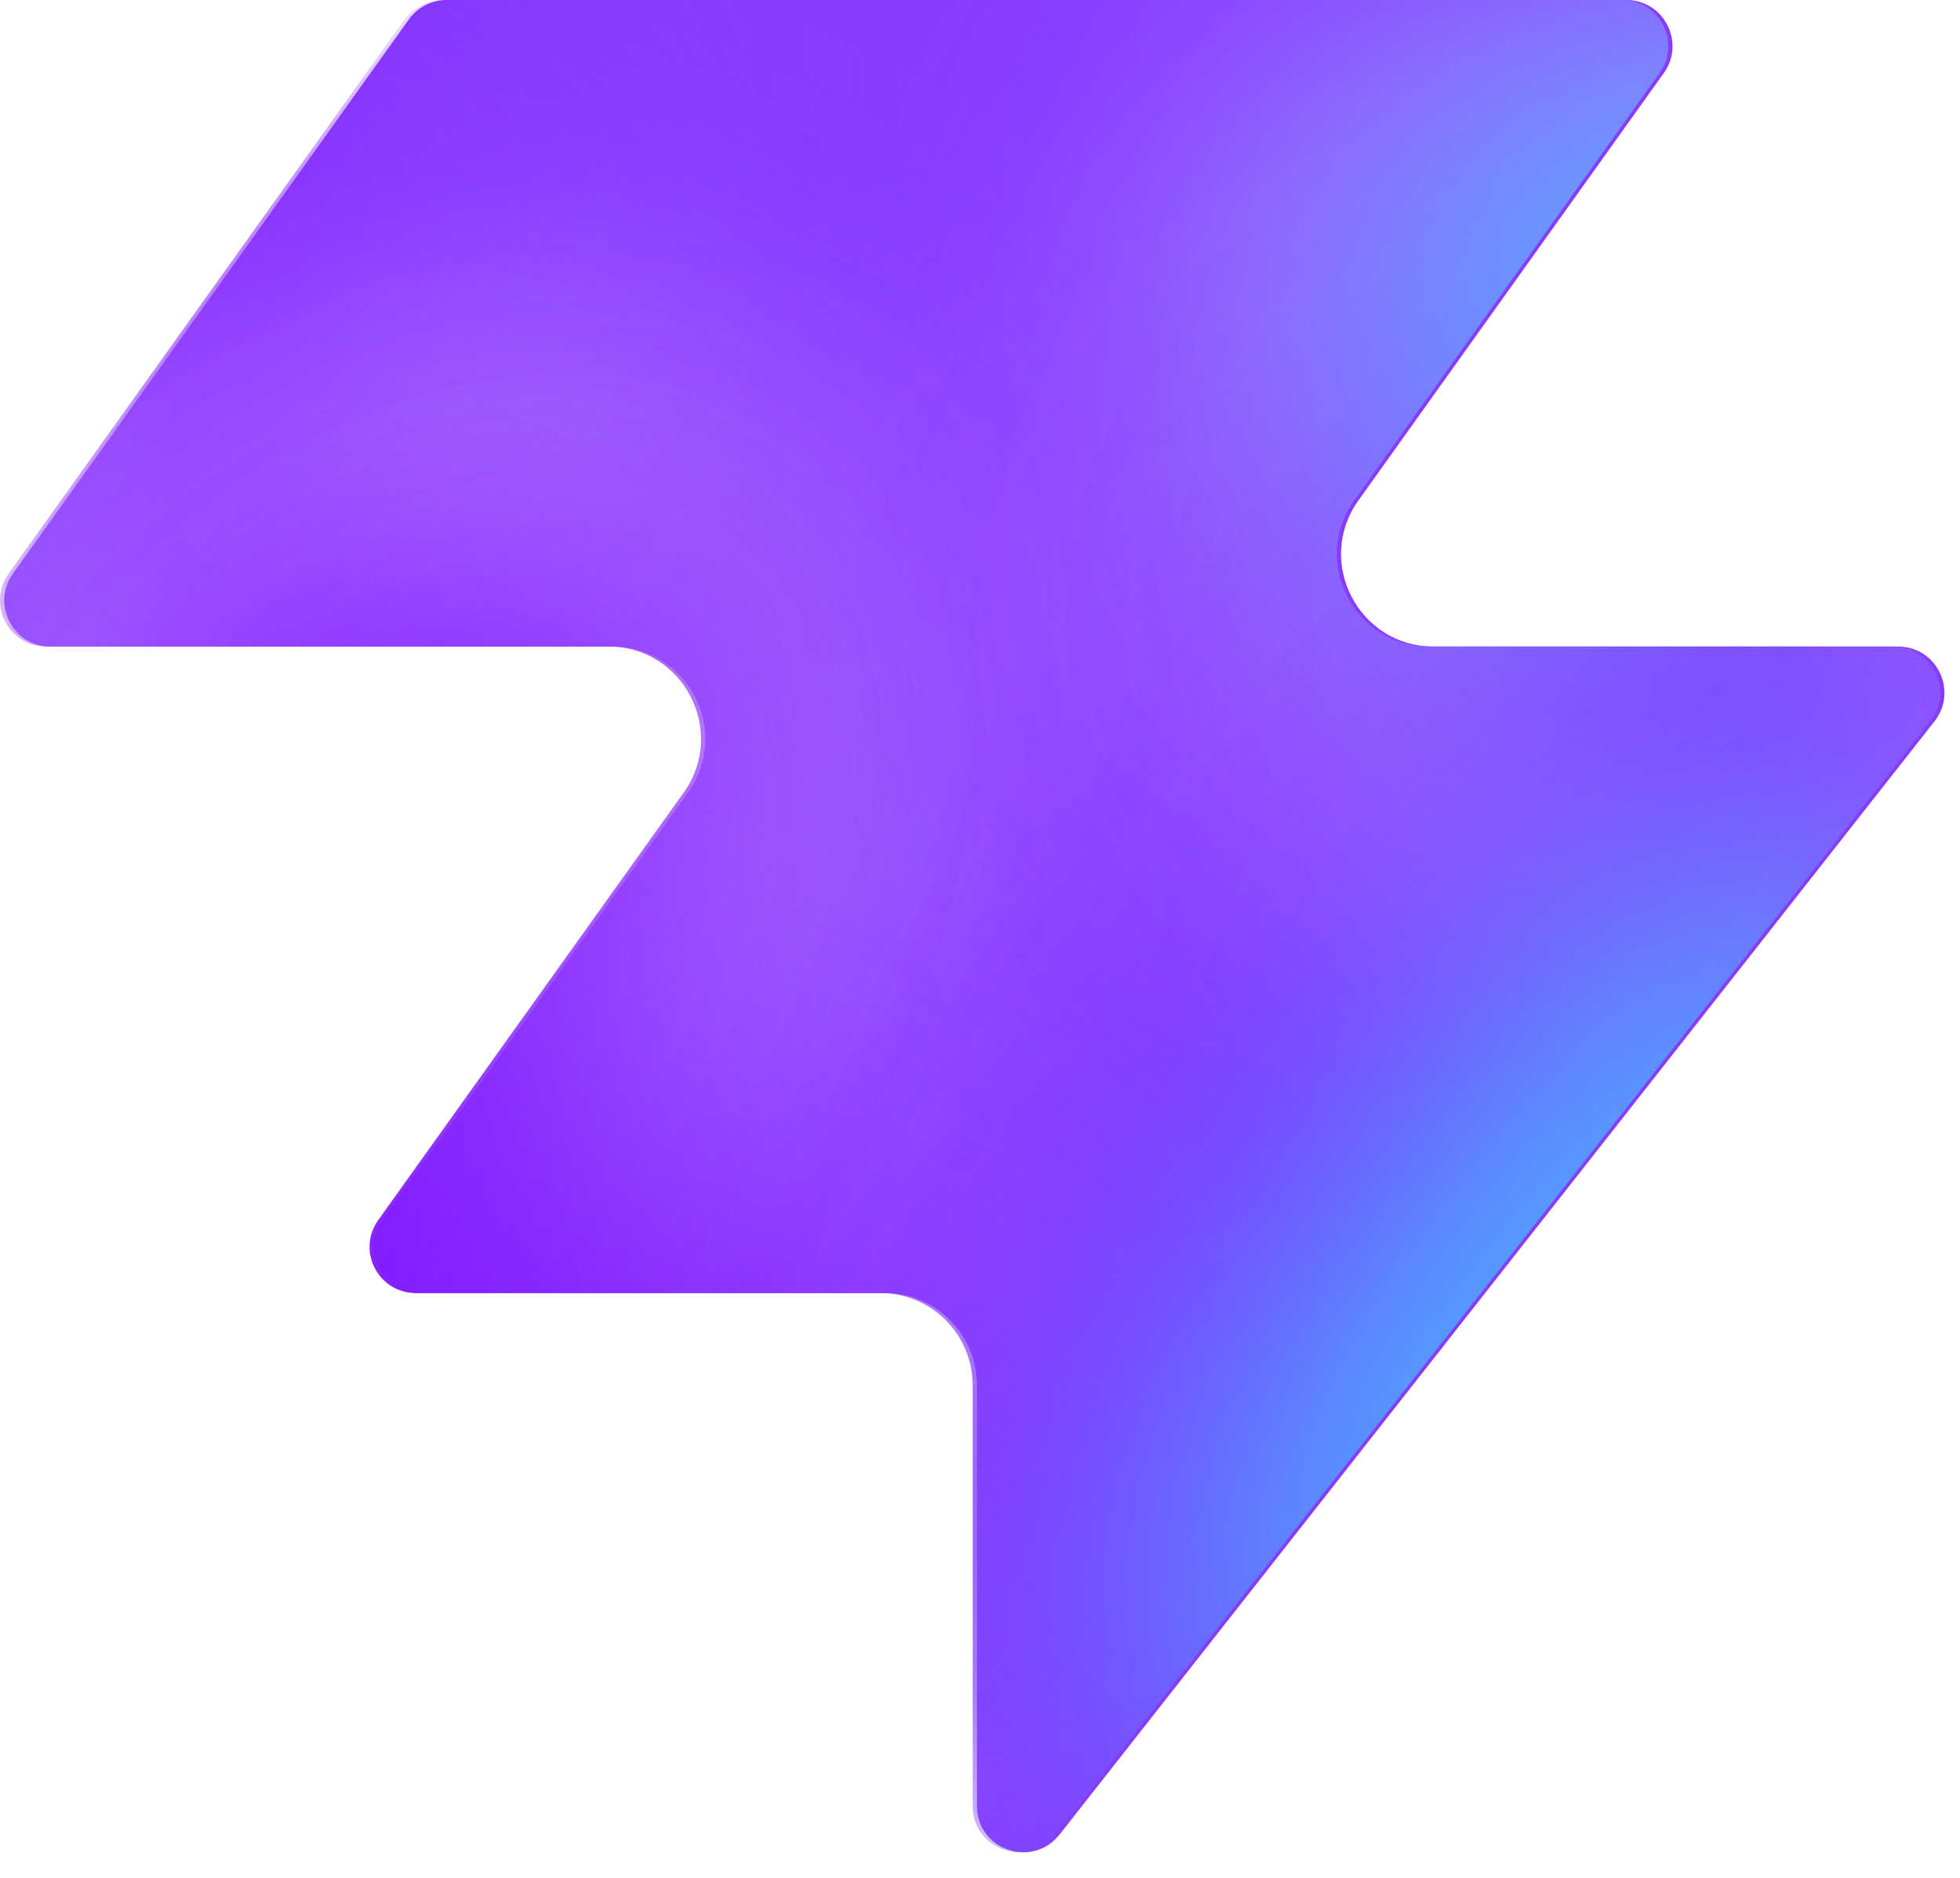
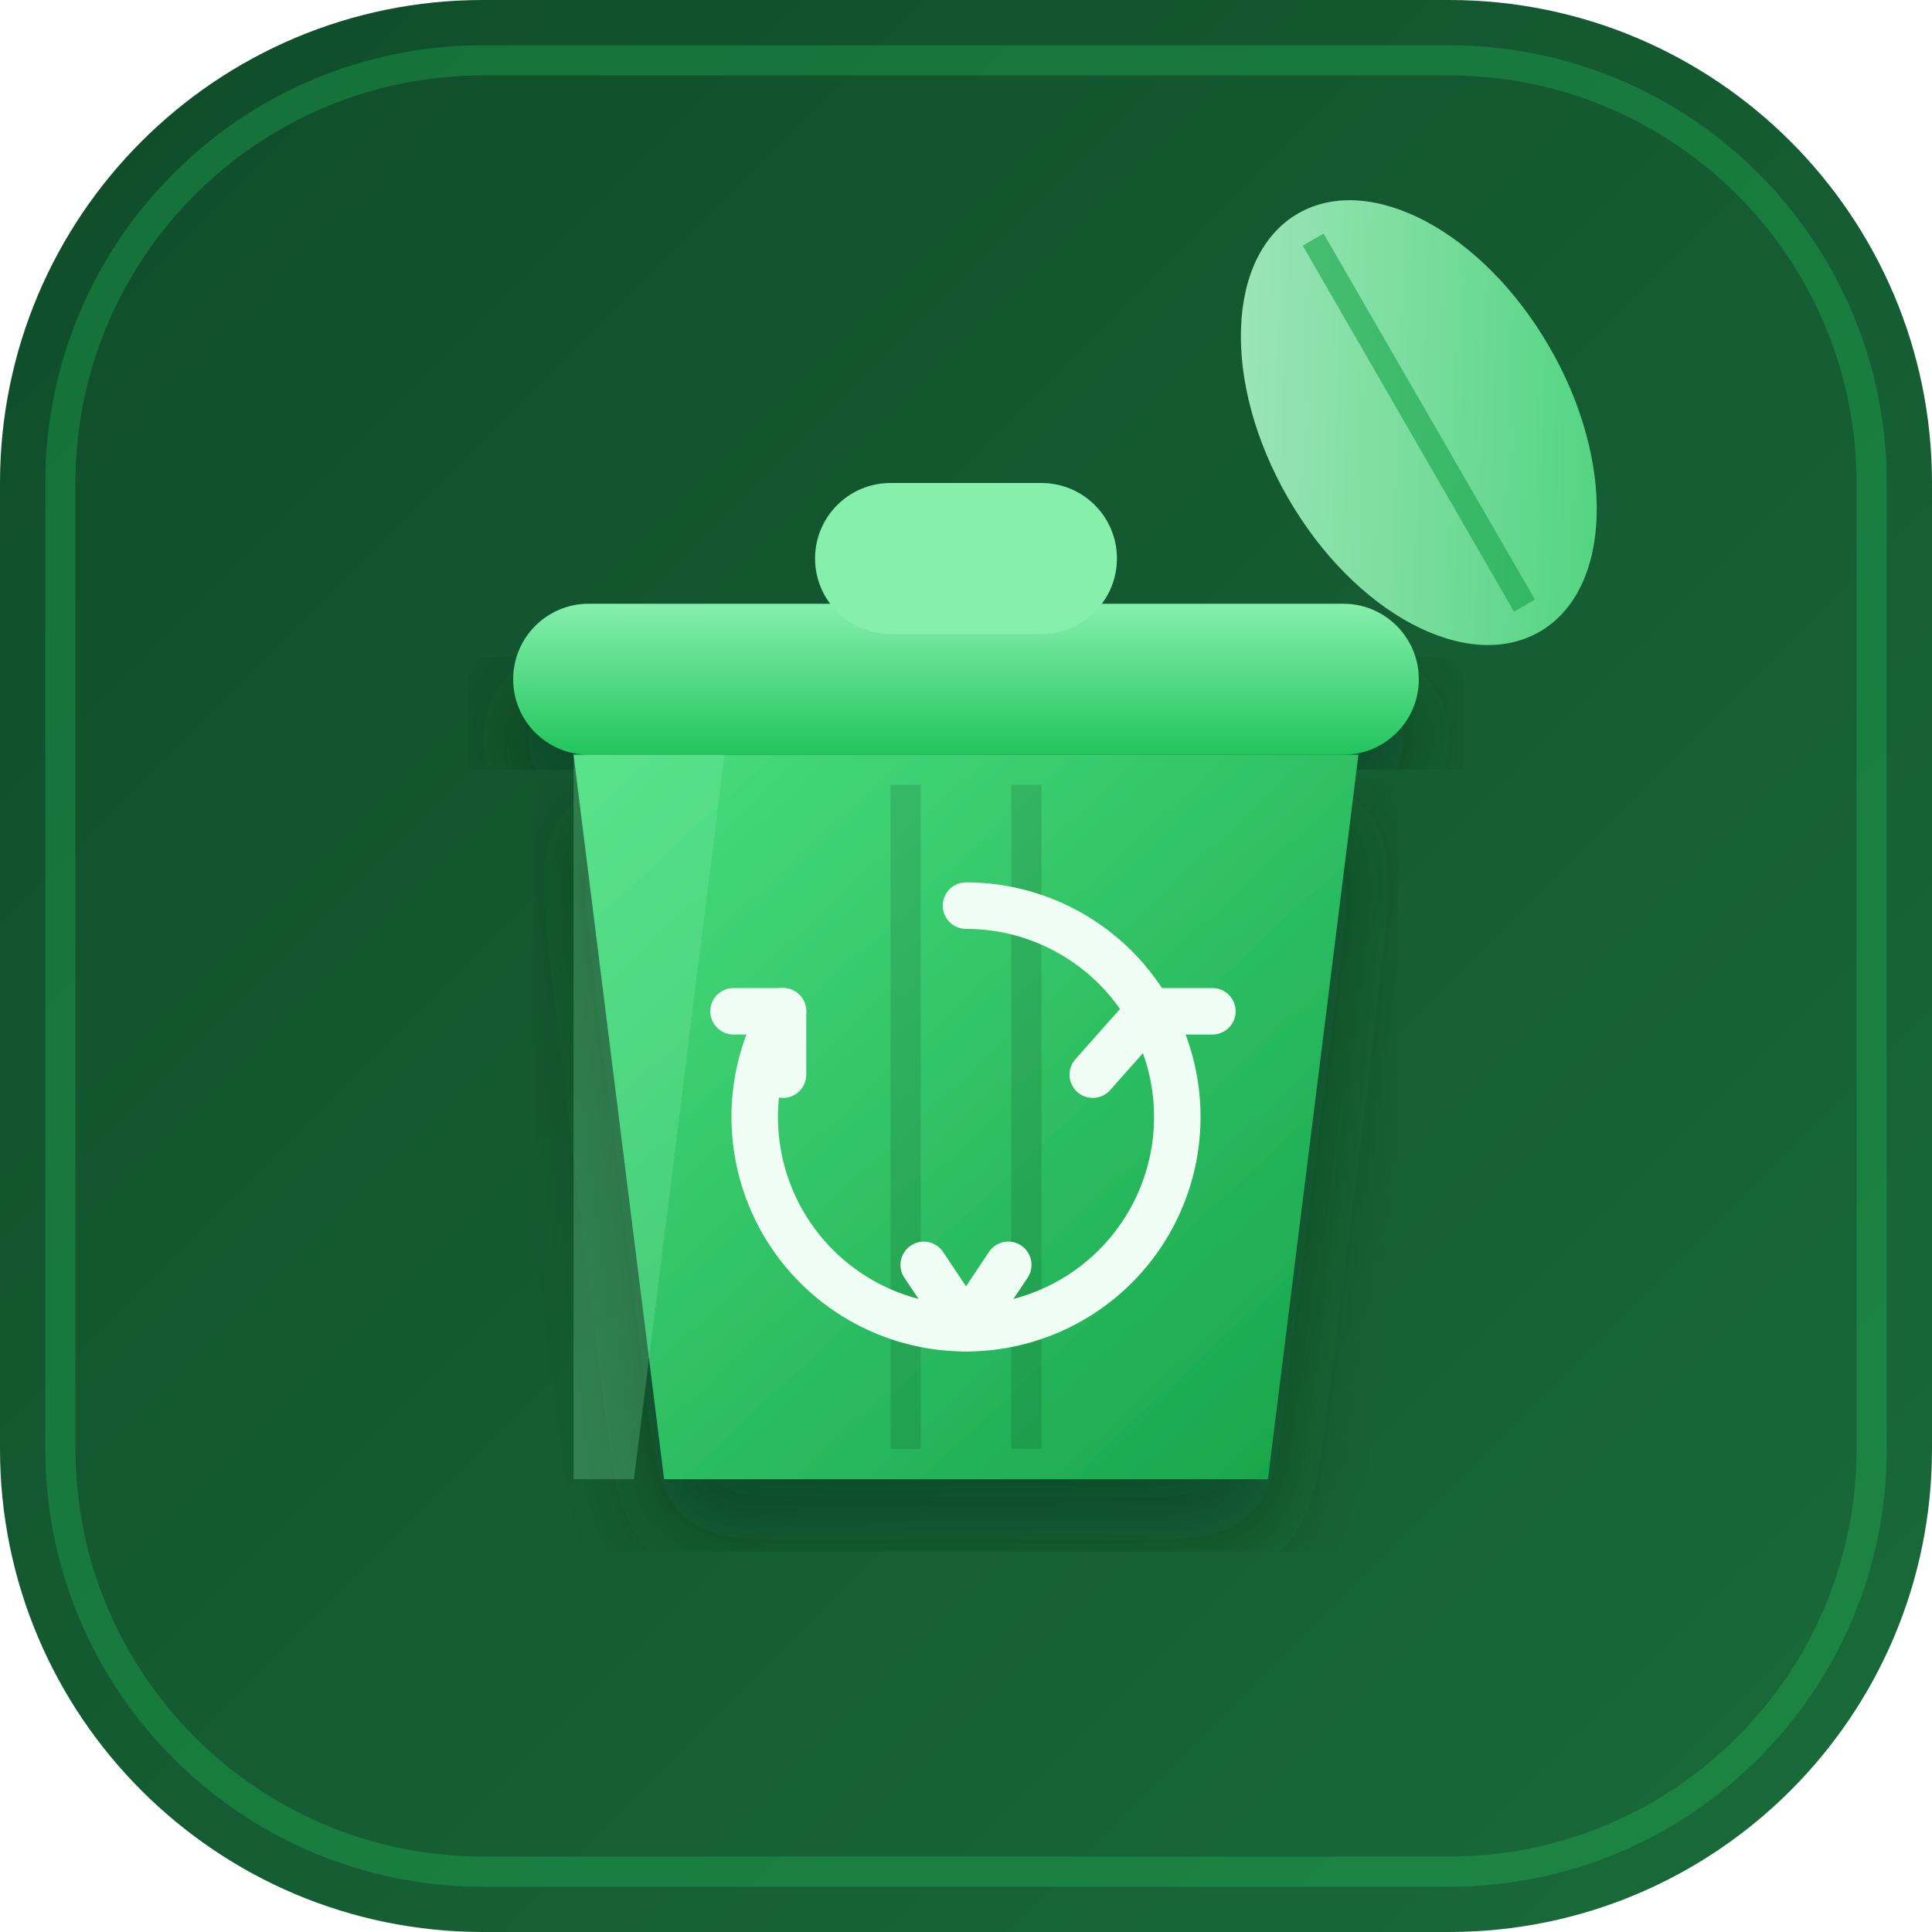
- <svg xmlns="http://www.w3.org/2000/svg" width="48" height="46" fill="none" viewBox="0 0 48 46">
-   <path fill="#863bff" d="M25.946 44.938c-.664.845-2.021.375-2.021-.698V33.937a2.26 2.26 0 0 0-2.262-2.262H10.287c-.92 0-1.456-1.04-.92-1.788l7.48-10.471c1.07-1.497 0-3.578-1.842-3.578H1.237c-.92 0-1.456-1.04-.92-1.788L10.013.474c.214-.297.556-.474.92-.474h28.894c.92 0 1.456 1.04.92 1.788l-7.48 10.471c-1.07 1.498 0 3.579 1.842 3.579h11.377c.943 0 1.473 1.088.89 1.83L25.947 44.94z" style="fill:#863bff;fill:color(display-p3 .525 .23 1);fill-opacity:1" />
-   <mask id="a" width="48" height="46" x="0" y="0" maskUnits="userSpaceOnUse" style="mask-type:alpha">
-     <path fill="#000" d="M25.842 44.938c-.664.844-2.021.375-2.021-.698V33.937a2.26 2.26 0 0 0-2.262-2.262H10.183c-.92 0-1.456-1.04-.92-1.788l7.48-10.471c1.07-1.498 0-3.579-1.842-3.579H1.133c-.92 0-1.456-1.04-.92-1.787L9.91.473c.214-.297.556-.474.92-.474h28.894c.92 0 1.456 1.04.92 1.788l-7.48 10.471c-1.07 1.498 0 3.578 1.842 3.578h11.377c.943 0 1.473 1.088.89 1.832L25.843 44.94z" style="fill:#000;fill-opacity:1" />
-   </mask>
-   <g mask="url(#a)">
-     <g filter="url(#b)">
-       <ellipse cx="5.508" cy="14.704" fill="#ede6ff" rx="5.508" ry="14.704" style="fill:#ede6ff;fill:color(display-p3 .927 .903 1);fill-opacity:1" transform="matrix(.00324 1 1 -.00324 -4.47 31.516)" />
-     </g>
-     <g filter="url(#c)">
-       <ellipse cx="10.399" cy="29.851" fill="#ede6ff" rx="10.399" ry="29.851" style="fill:#ede6ff;fill:color(display-p3 .927 .903 1);fill-opacity:1" transform="matrix(.00324 1 1 -.00324 -39.328 7.883)" />
-     </g>
-     <g filter="url(#d)">
-       <ellipse cx="5.508" cy="30.487" fill="#7e14ff" rx="5.508" ry="30.487" style="fill:#7e14ff;fill:color(display-p3 .492 .077 1);fill-opacity:1" transform="rotate(89.814 -25.913 -14.639)scale(1 -1)" />
-     </g>
-     <g filter="url(#e)">
-       <ellipse cx="5.508" cy="30.599" fill="#7e14ff" rx="5.508" ry="30.599" style="fill:#7e14ff;fill:color(display-p3 .492 .077 1);fill-opacity:1" transform="rotate(89.814 -32.644 -3.334)scale(1 -1)" />
-     </g>
-     <g filter="url(#f)">
-       <ellipse cx="5.508" cy="30.599" fill="#7e14ff" rx="5.508" ry="30.599" style="fill:#7e14ff;fill:color(display-p3 .492 .077 1);fill-opacity:1" transform="matrix(.00324 1 1 -.00324 -34.34 30.47)" />
-     </g>
-     <g filter="url(#g)">
-       <ellipse cx="14.072" cy="22.078" fill="#ede6ff" rx="14.072" ry="22.078" style="fill:#ede6ff;fill:color(display-p3 .927 .903 1);fill-opacity:1" transform="rotate(93.35 24.506 48.493)scale(-1 1)" />
-     </g>
-     <g filter="url(#h)">
-       <ellipse cx="3.47" cy="21.501" fill="#7e14ff" rx="3.47" ry="21.501" style="fill:#7e14ff;fill:color(display-p3 .492 .077 1);fill-opacity:1" transform="rotate(89.009 28.708 47.59)scale(-1 1)" />
-     </g>
-     <g filter="url(#i)">
-       <ellipse cx="3.47" cy="21.501" fill="#7e14ff" rx="3.47" ry="21.501" style="fill:#7e14ff;fill:color(display-p3 .492 .077 1);fill-opacity:1" transform="rotate(89.009 28.708 47.59)scale(-1 1)" />
-     </g>
-     <g filter="url(#j)">
-       <ellipse cx=".387" cy="8.972" fill="#7e14ff" rx="4.407" ry="29.108" style="fill:#7e14ff;fill:color(display-p3 .492 .077 1);fill-opacity:1" transform="rotate(39.51 .387 8.972)" />
-     </g>
-     <g filter="url(#k)">
-       <ellipse cx="47.523" cy="-6.092" fill="#7e14ff" rx="4.407" ry="29.108" style="fill:#7e14ff;fill:color(display-p3 .492 .077 1);fill-opacity:1" transform="rotate(37.892 47.523 -6.092)" />
-     </g>
-     <g filter="url(#l)">
-       <ellipse cx="41.412" cy="6.333" fill="#47bfff" rx="5.971" ry="9.665" style="fill:#47bfff;fill:color(display-p3 .28 .748 1);fill-opacity:1" transform="rotate(37.892 41.412 6.333)" />
-     </g>
-     <g filter="url(#m)">
-       <ellipse cx="-1.879" cy="38.332" fill="#7e14ff" rx="4.407" ry="29.108" style="fill:#7e14ff;fill:color(display-p3 .492 .077 1);fill-opacity:1" transform="rotate(37.892 -1.88 38.332)" />
-     </g>
-     <g filter="url(#n)">
-       <ellipse cx="-1.879" cy="38.332" fill="#7e14ff" rx="4.407" ry="29.108" style="fill:#7e14ff;fill:color(display-p3 .492 .077 1);fill-opacity:1" transform="rotate(37.892 -1.88 38.332)" />
-     </g>
-     <g filter="url(#o)">
-       <ellipse cx="35.651" cy="29.907" fill="#7e14ff" rx="4.407" ry="29.108" style="fill:#7e14ff;fill:color(display-p3 .492 .077 1);fill-opacity:1" transform="rotate(37.892 35.651 29.907)" />
-     </g>
-     <g filter="url(#p)">
-       <ellipse cx="38.418" cy="32.4" fill="#47bfff" rx="5.971" ry="15.297" style="fill:#47bfff;fill:color(display-p3 .28 .748 1);fill-opacity:1" transform="rotate(37.892 38.418 32.4)" />
-     </g>
-   </g>
+ <svg xmlns="http://www.w3.org/2000/svg" viewBox="0 0 64 64" width="64" height="64" fill="none">
  <defs>
-     <filter id="b" width="60.045" height="41.654" x="-19.77" y="16.149" color-interpolation-filters="sRGB" filterUnits="userSpaceOnUse">
-       <feFlood flood-opacity="0" result="BackgroundImageFix" />
-       <feBlend in="SourceGraphic" in2="BackgroundImageFix" result="shape" />
-       <feGaussianBlur result="effect1_foregroundBlur_2002_17158" stdDeviation="7.659" />
-     </filter>
-     <filter id="c" width="90.34" height="51.437" x="-54.613" y="-7.533" color-interpolation-filters="sRGB" filterUnits="userSpaceOnUse">
-       <feFlood flood-opacity="0" result="BackgroundImageFix" />
-       <feBlend in="SourceGraphic" in2="BackgroundImageFix" result="shape" />
-       <feGaussianBlur result="effect1_foregroundBlur_2002_17158" stdDeviation="7.659" />
-     </filter>
-     <filter id="d" width="79.355" height="29.4" x="-49.64" y="2.03" color-interpolation-filters="sRGB" filterUnits="userSpaceOnUse">
-       <feFlood flood-opacity="0" result="BackgroundImageFix" />
-       <feBlend in="SourceGraphic" in2="BackgroundImageFix" result="shape" />
-       <feGaussianBlur result="effect1_foregroundBlur_2002_17158" stdDeviation="4.596" />
-     </filter>
-     <filter id="e" width="79.579" height="29.4" x="-45.045" y="20.029" color-interpolation-filters="sRGB" filterUnits="userSpaceOnUse">
-       <feFlood flood-opacity="0" result="BackgroundImageFix" />
-       <feBlend in="SourceGraphic" in2="BackgroundImageFix" result="shape" />
-       <feGaussianBlur result="effect1_foregroundBlur_2002_17158" stdDeviation="4.596" />
-     </filter>
-     <filter id="f" width="79.579" height="29.4" x="-43.513" y="21.178" color-interpolation-filters="sRGB" filterUnits="userSpaceOnUse">
-       <feFlood flood-opacity="0" result="BackgroundImageFix" />
-       <feBlend in="SourceGraphic" in2="BackgroundImageFix" result="shape" />
-       <feGaussianBlur result="effect1_foregroundBlur_2002_17158" stdDeviation="4.596" />
-     </filter>
-     <filter id="g" width="74.749" height="58.852" x="15.756" y="-17.901" color-interpolation-filters="sRGB" filterUnits="userSpaceOnUse">
-       <feFlood flood-opacity="0" result="BackgroundImageFix" />
-       <feBlend in="SourceGraphic" in2="BackgroundImageFix" result="shape" />
-       <feGaussianBlur result="effect1_foregroundBlur_2002_17158" stdDeviation="7.659" />
-     </filter>
-     <filter id="h" width="61.377" height="25.362" x="23.548" y="2.284" color-interpolation-filters="sRGB" filterUnits="userSpaceOnUse">
-       <feFlood flood-opacity="0" result="BackgroundImageFix" />
-       <feBlend in="SourceGraphic" in2="BackgroundImageFix" result="shape" />
-       <feGaussianBlur result="effect1_foregroundBlur_2002_17158" stdDeviation="4.596" />
-     </filter>
-     <filter id="i" width="61.377" height="25.362" x="23.548" y="2.284" color-interpolation-filters="sRGB" filterUnits="userSpaceOnUse">
-       <feFlood flood-opacity="0" result="BackgroundImageFix" />
-       <feBlend in="SourceGraphic" in2="BackgroundImageFix" result="shape" />
-       <feGaussianBlur result="effect1_foregroundBlur_2002_17158" stdDeviation="4.596" />
-     </filter>
-     <filter id="j" width="56.045" height="63.649" x="-27.636" y="-22.853" color-interpolation-filters="sRGB" filterUnits="userSpaceOnUse">
-       <feFlood flood-opacity="0" result="BackgroundImageFix" />
-       <feBlend in="SourceGraphic" in2="BackgroundImageFix" result="shape" />
-       <feGaussianBlur result="effect1_foregroundBlur_2002_17158" stdDeviation="4.596" />
-     </filter>
-     <filter id="k" width="54.814" height="64.646" x="20.116" y="-38.415" color-interpolation-filters="sRGB" filterUnits="userSpaceOnUse">
-       <feFlood flood-opacity="0" result="BackgroundImageFix" />
-       <feBlend in="SourceGraphic" in2="BackgroundImageFix" result="shape" />
-       <feGaussianBlur result="effect1_foregroundBlur_2002_17158" stdDeviation="4.596" />
-     </filter>
-     <filter id="l" width="33.541" height="35.313" x="24.641" y="-11.323" color-interpolation-filters="sRGB" filterUnits="userSpaceOnUse">
-       <feFlood flood-opacity="0" result="BackgroundImageFix" />
-       <feBlend in="SourceGraphic" in2="BackgroundImageFix" result="shape" />
-       <feGaussianBlur result="effect1_foregroundBlur_2002_17158" stdDeviation="4.596" />
-     </filter>
-     <filter id="m" width="54.814" height="64.646" x="-29.286" y="6.009" color-interpolation-filters="sRGB" filterUnits="userSpaceOnUse">
-       <feFlood flood-opacity="0" result="BackgroundImageFix" />
-       <feBlend in="SourceGraphic" in2="BackgroundImageFix" result="shape" />
-       <feGaussianBlur result="effect1_foregroundBlur_2002_17158" stdDeviation="4.596" />
-     </filter>
-     <filter id="n" width="54.814" height="64.646" x="-29.286" y="6.009" color-interpolation-filters="sRGB" filterUnits="userSpaceOnUse">
-       <feFlood flood-opacity="0" result="BackgroundImageFix" />
-       <feBlend in="SourceGraphic" in2="BackgroundImageFix" result="shape" />
-       <feGaussianBlur result="effect1_foregroundBlur_2002_17158" stdDeviation="4.596" />
-     </filter>
-     <filter id="o" width="54.814" height="64.646" x="8.244" y="-2.416" color-interpolation-filters="sRGB" filterUnits="userSpaceOnUse">
-       <feFlood flood-opacity="0" result="BackgroundImageFix" />
-       <feBlend in="SourceGraphic" in2="BackgroundImageFix" result="shape" />
-       <feGaussianBlur result="effect1_foregroundBlur_2002_17158" stdDeviation="4.596" />
-     </filter>
-     <filter id="p" width="39.409" height="43.623" x="18.713" y="10.588" color-interpolation-filters="sRGB" filterUnits="userSpaceOnUse">
-       <feFlood flood-opacity="0" result="BackgroundImageFix" />
-       <feBlend in="SourceGraphic" in2="BackgroundImageFix" result="shape" />
-       <feGaussianBlur result="effect1_foregroundBlur_2002_17158" stdDeviation="4.596" />
+     <linearGradient id="bgGrad" x1="0" y1="0" x2="1" y2="1">
+       <stop offset="0%" stop-color="#0f4c29" />
+       <stop offset="100%" stop-color="#1a6b3a" />
+     </linearGradient>
+     <linearGradient id="binGrad" x1="0" y1="0" x2="1" y2="1">
+       <stop offset="0%" stop-color="#4ade80" />
+       <stop offset="100%" stop-color="#16a34a" />
+     </linearGradient>
+     <linearGradient id="lidGrad" x1="0" y1="0" x2="0" y2="1">
+       <stop offset="0%" stop-color="#86efac" />
+       <stop offset="100%" stop-color="#22c55e" />
+     </linearGradient>
+     <linearGradient id="leafGrad" x1="0" y1="0" x2="1" y2="1">
+       <stop offset="0%" stop-color="#bbf7d0" />
+       <stop offset="100%" stop-color="#4ade80" />
+     </linearGradient>
+     <filter id="binShadow" x="-5%" y="-5%" width="110%" height="115%">
+       <feDropShadow dx="0" dy="2" stdDeviation="1.5" flood-color="#052e16" flood-opacity="0.4" />
    </filter>
  </defs>
+   <rect width="64" height="64" rx="16" fill="url(#bgGrad)" />
+   <rect x="2" y="2" width="60" height="60" rx="14" fill="none" stroke="#22c55e" stroke-width="1" opacity="0.3" />
+   <rect x="17" y="20" width="30" height="5" rx="2.5" fill="url(#lidGrad)" filter="url(#binShadow)" />
+   <rect x="27" y="16" width="10" height="5" rx="2.5" fill="#86efac" />
+   <polygon points="19,25 45,25 42,49 22,49" fill="url(#binGrad)" filter="url(#binShadow)" />
+   <polygon points="19,25 24,25 21,49 19,49" fill="#86efac" opacity="0.25" />
+   <line x1="30" y1="26" x2="30" y2="48" stroke="#052e16" stroke-width="1" opacity="0.15" />
+   <line x1="34" y1="26" x2="34" y2="48" stroke="#052e16" stroke-width="1" opacity="0.15" />
+   <g transform="translate(32,37) scale(0.7)" fill="none" stroke="#f0fdf4" stroke-width="2.2" stroke-linecap="round" stroke-linejoin="round">
+     <path d="M0,-10 A10,10 0 0,1 8.66,-5" />
+     <polyline points="6,-2 8.66,-5 11.66,-5" />
+     <path d="M8.66,-5 A10,10 0 0,1 0,10" />
+     <polyline points="2,7 0,10 -2,7" />
+     <path d="M0,10 A10,10 0 0,1 -8.66,-5" />
+     <polyline points="-11,-5 -8.66,-5 -8.66,-2" />
+   </g>
+   <g transform="translate(47,14) rotate(-30)">
+     <ellipse cx="0" cy="0" rx="5" ry="8" fill="url(#leafGrad)" opacity="0.9" />
+     <line x1="0" y1="-7" x2="0" y2="7" stroke="#16a34a" stroke-width="0.8" opacity="0.6" />
+   </g>
</svg>
